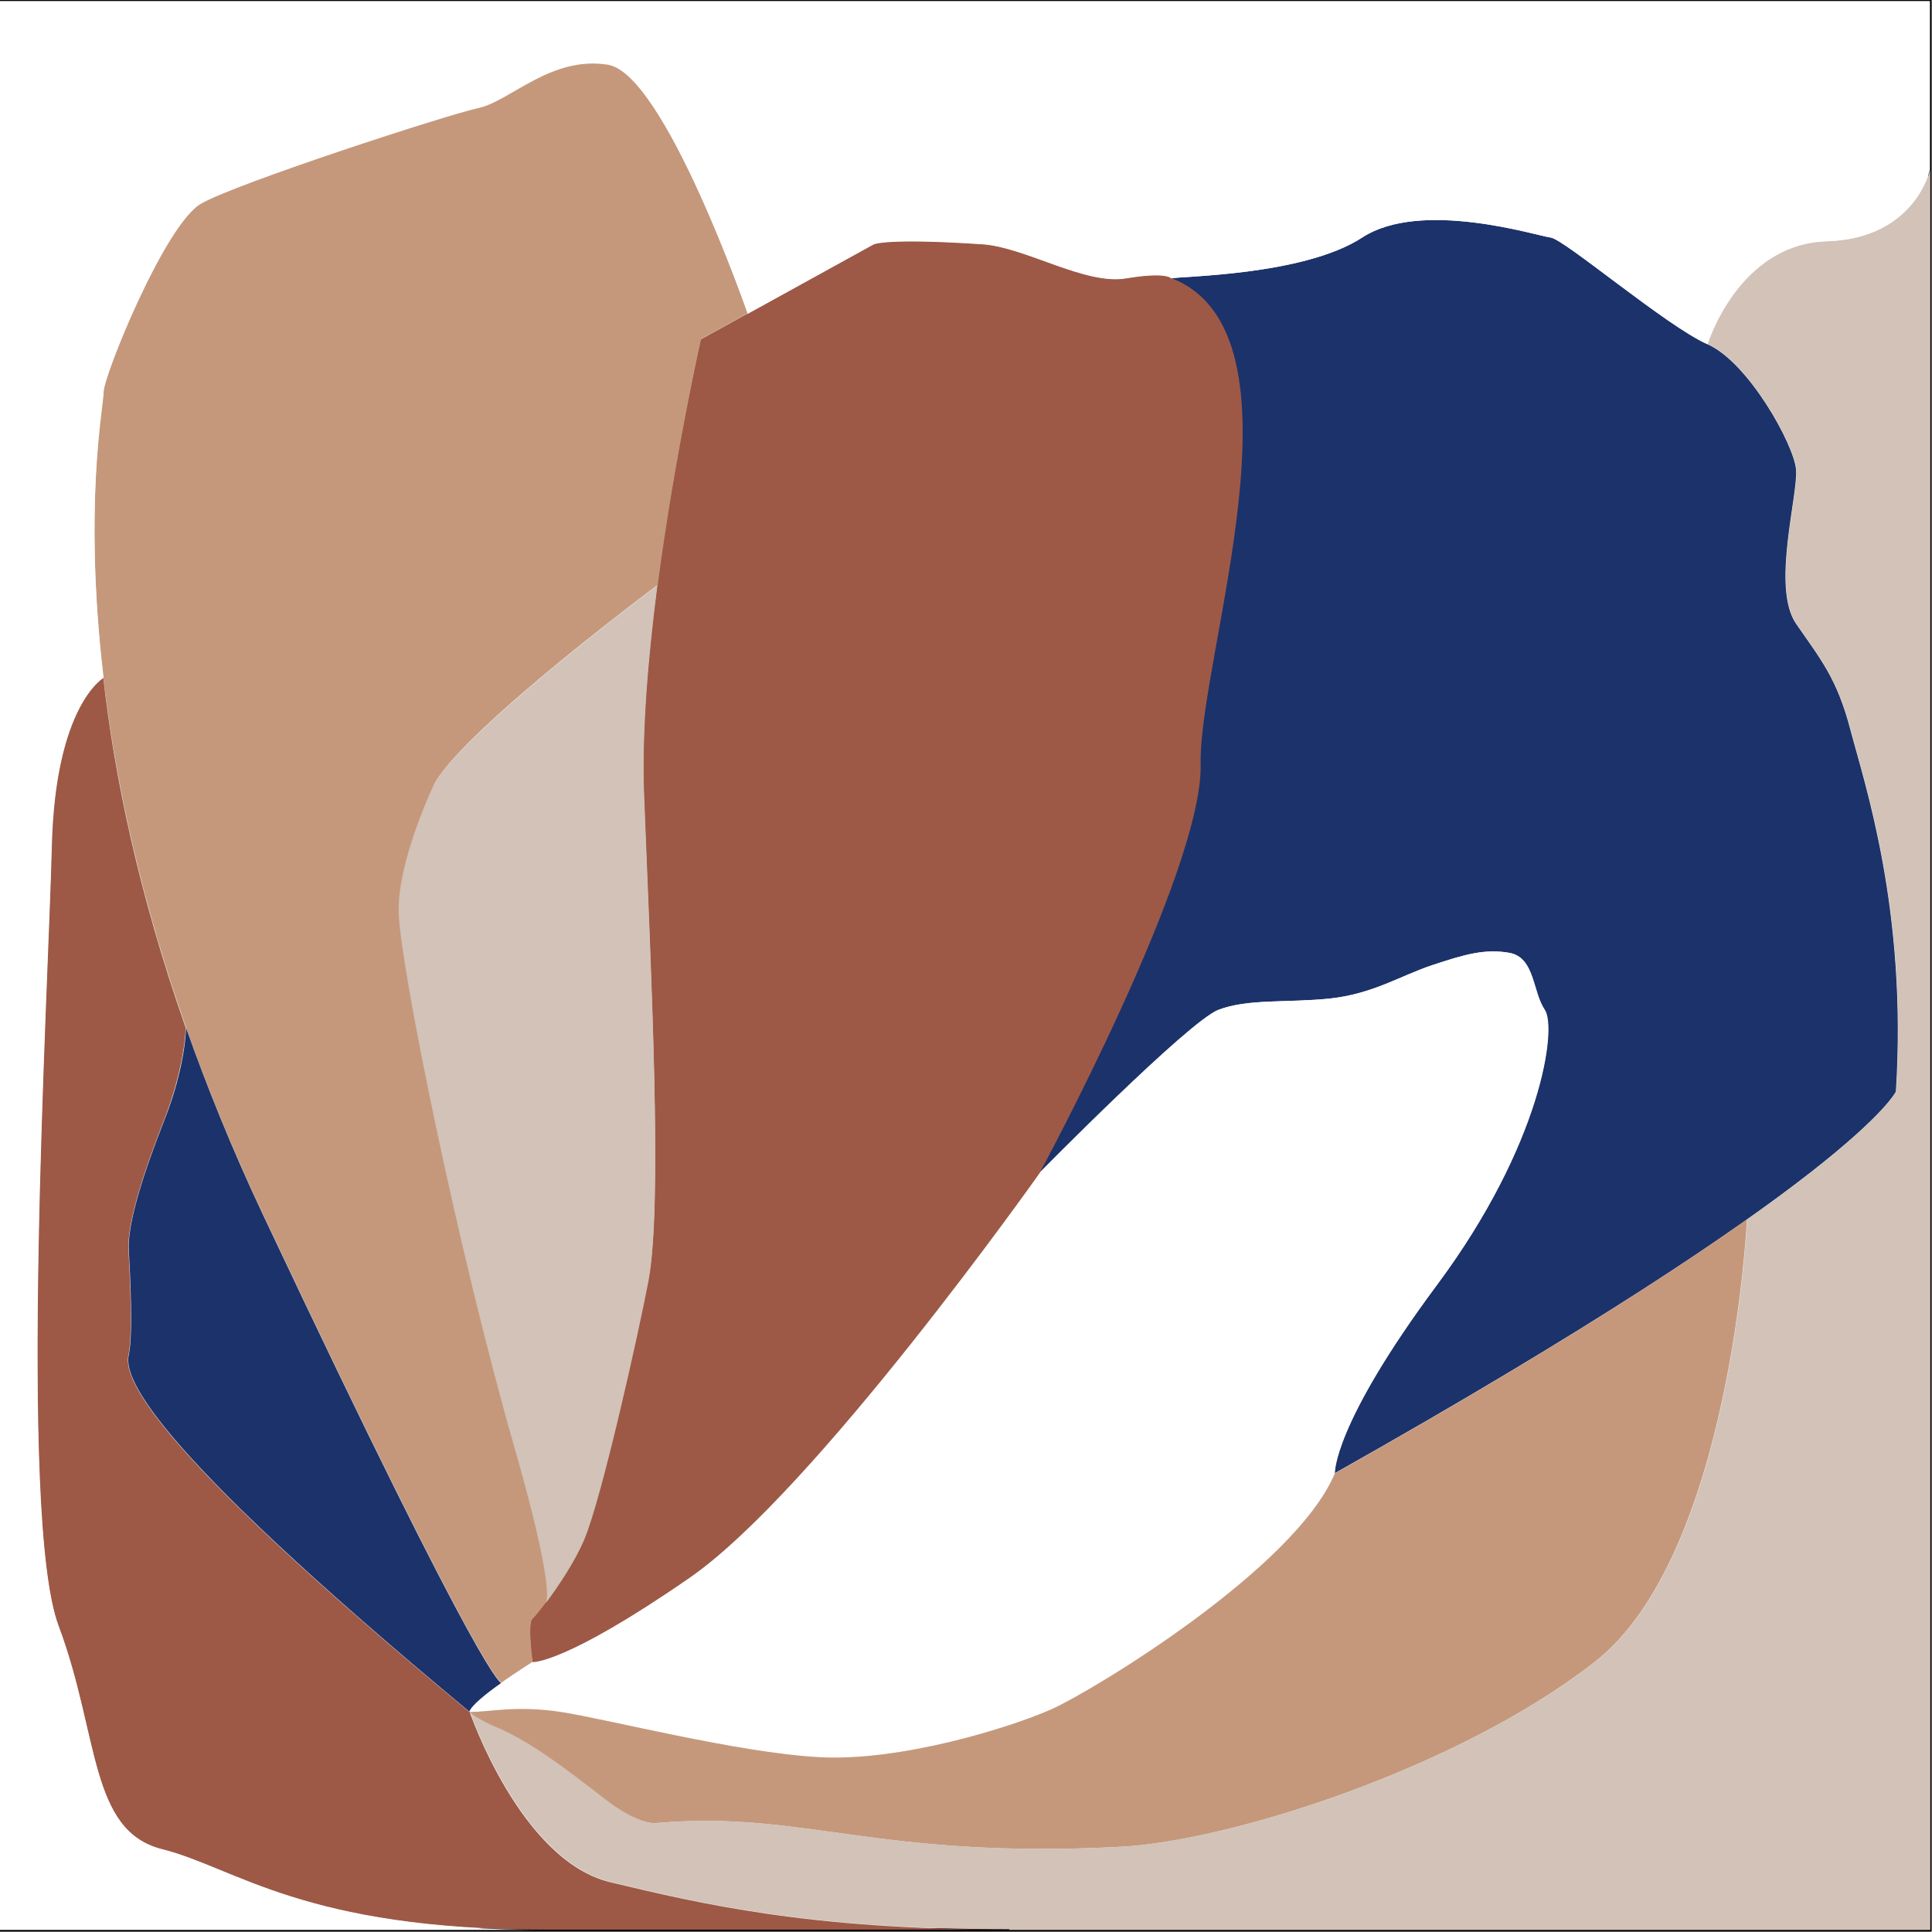
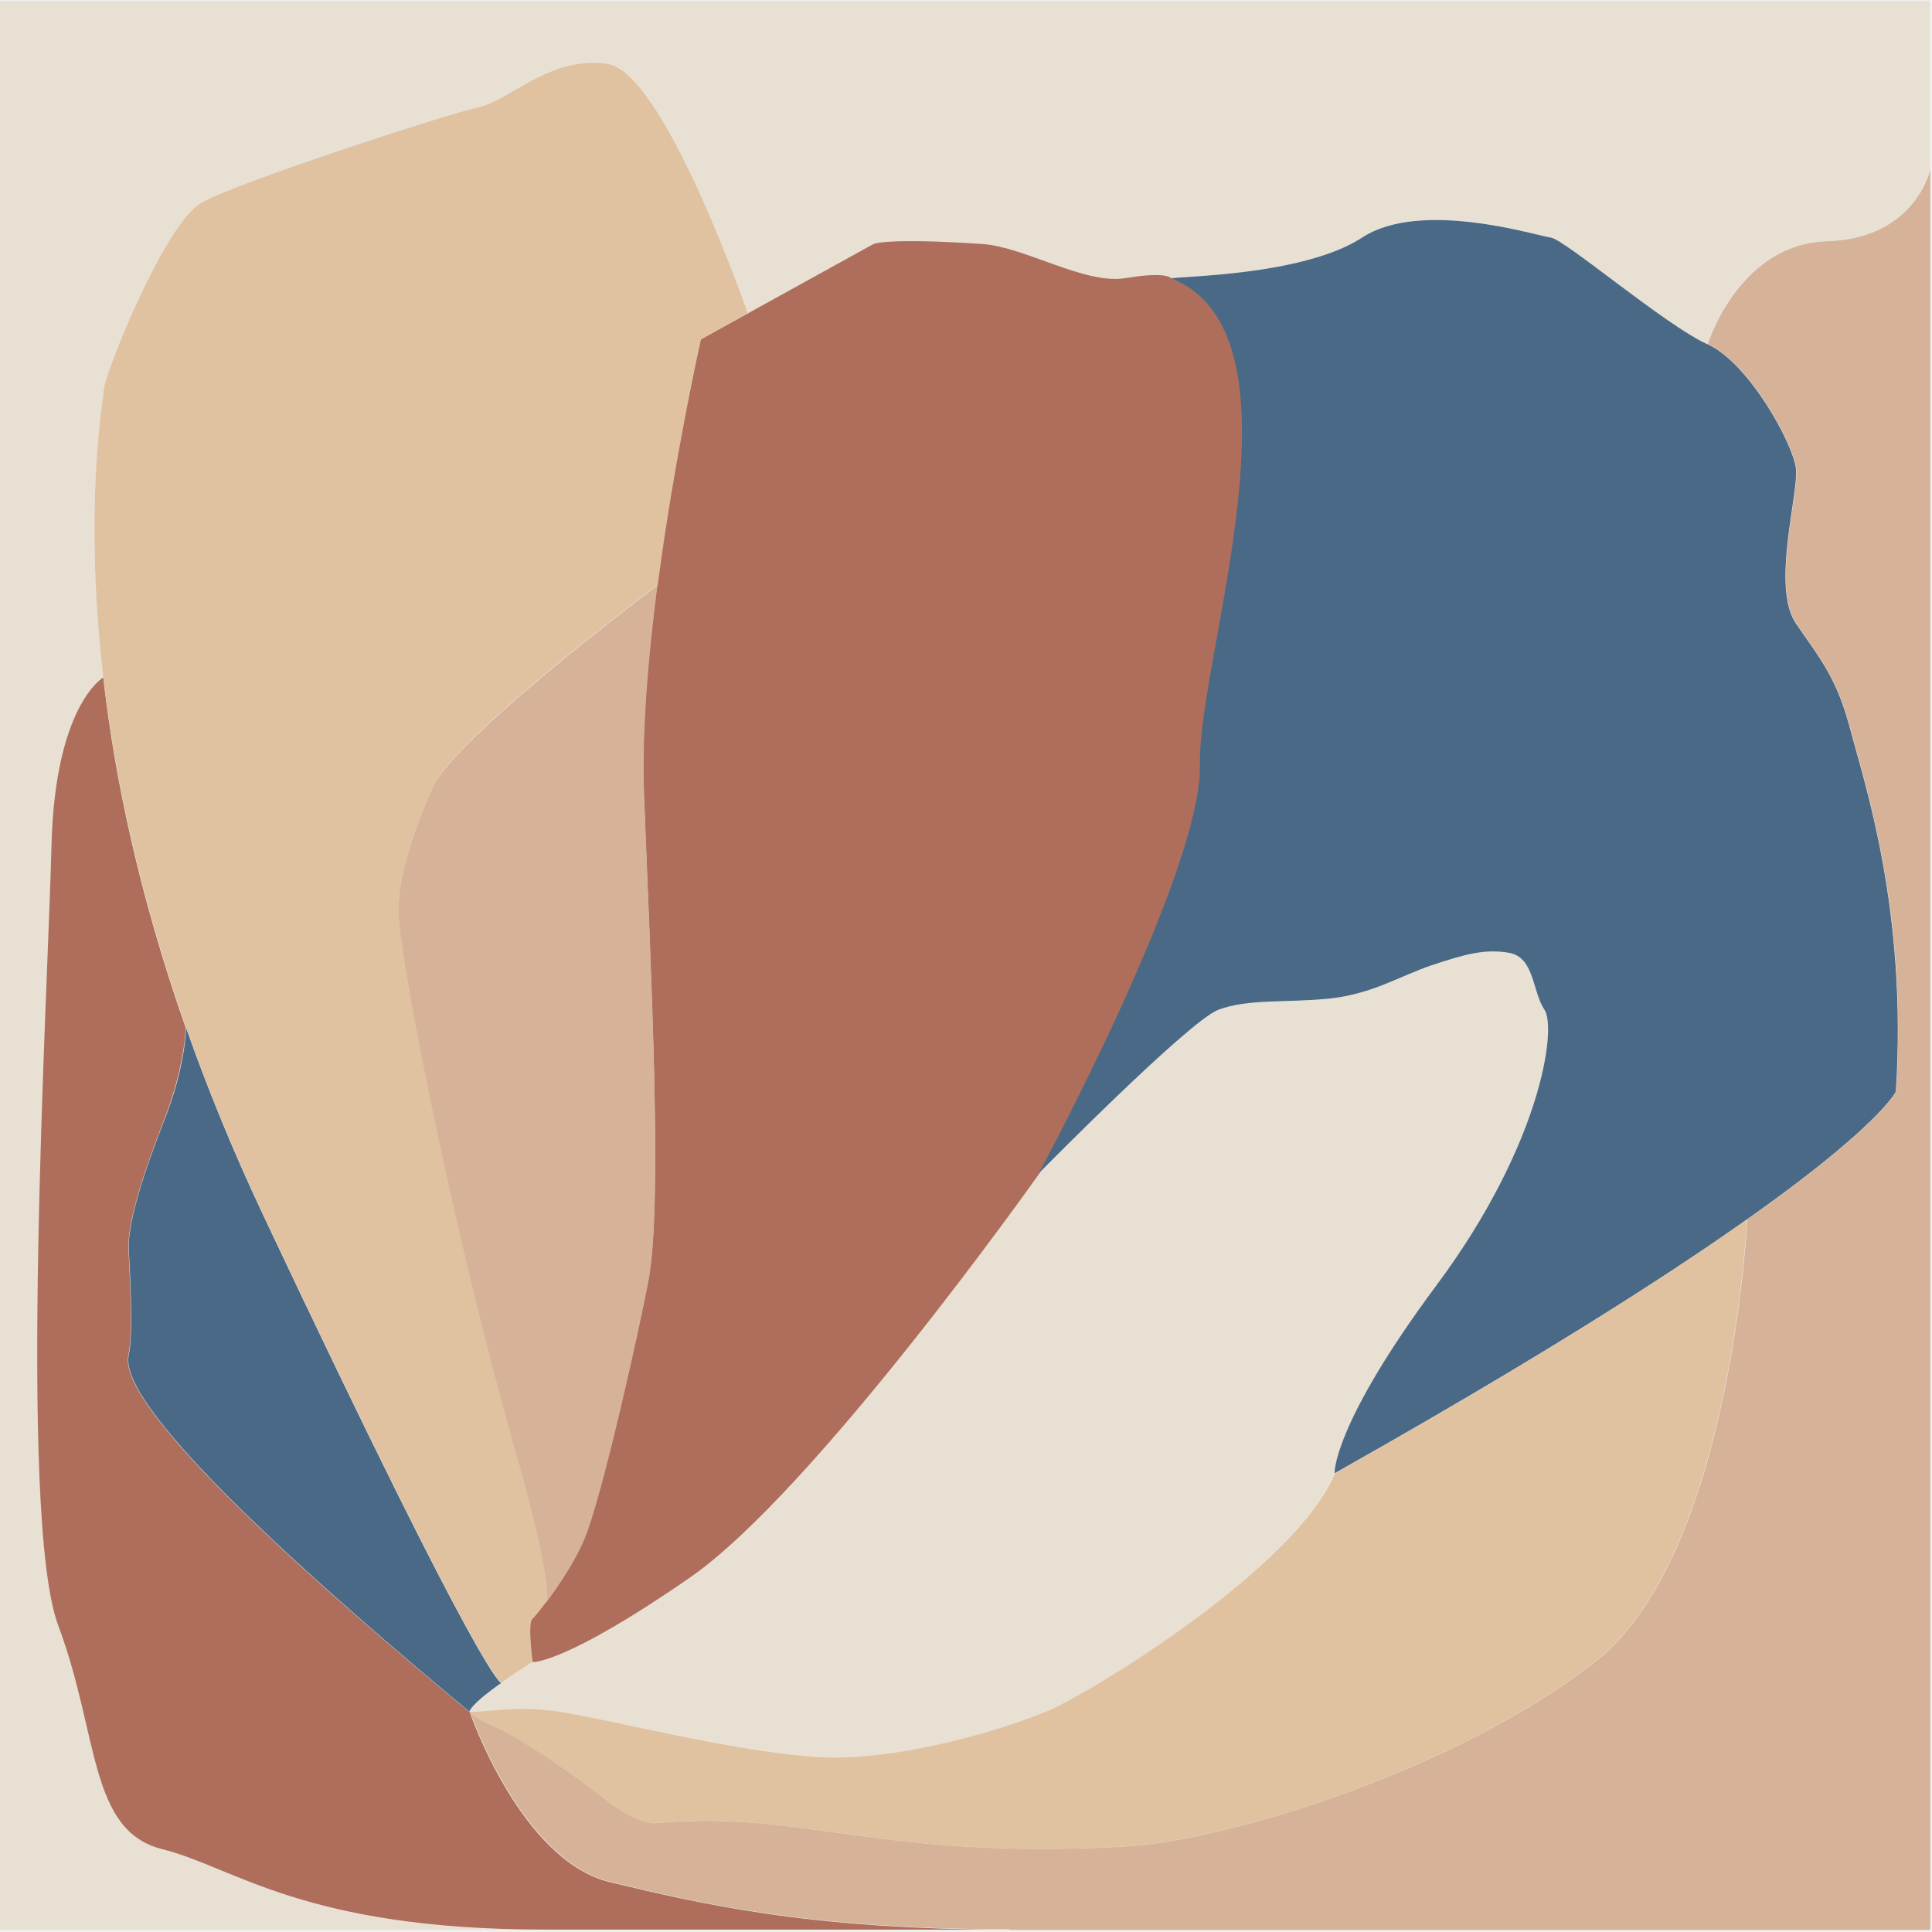
- <svg xmlns="http://www.w3.org/2000/svg" id="Calque_2" version="1.1" viewBox="0 0 566.9 566.9">
-   <defs>
-     <style>
-       .st0 {
-         stroke: #000;
-         stroke-miterlimit: 10;
-       }
- 
-       .st0, .st1 {
-         fill: none;
-       }
- 
-       .st2 {
-         fill: #fff;
-       }
- 
-       .st3 {
-         fill: #c5987c;
-       }
- 
-       .st4 {
-         fill: #1c326a;
-       }
- 
-       .st5 {
-         fill: #d2c2b7;
-       }
- 
-       .st6 {
-         fill: #9d5946;
-       }
-     </style>
-   </defs>
-   <rect class="st0" x="-1" y=".3" width="567.3" height="566" />
-   <path class="st4" d="M343.7,81.7c2-.7,38.7-.7,56-12,17.3-11.3,51.2-.5,55.3,0s34,26,46,31.3,25.3,29.3,26,36.7-7.3,34.7,0,45.3,12,16,16,31.3c4,15.3,16.7,52.7,13.3,106,0,0-12,26-164.7,112,0,0-.7-14,30-55.3,30.7-41.3,35.2-75.3,31.6-80.7-3.6-5.3-2.9-15.3-10.3-16.7-7.3-1.3-13.3.5-22.7,3.6-9.3,3.1-17.3,8.4-30,9.8-12.7,1.3-24,0-32.7,3.3-8.7,3.3-52.7,48-52.7,48,0,0,48-88.7,47.3-120-.7-31.3,33.3-126.7-8.7-142.7Z" />
-   <path class="st2" d="M391.7,432.3s-.7-14,30-55.3c30.7-41.3,35.2-75.3,31.6-80.7-3.6-5.3-2.9-15.3-10.3-16.7-7.3-1.3-13.3.5-22.7,3.6-9.3,3.1-17.3,8.4-30,9.8-12.7,1.3-24,0-32.7,3.3-8.7,3.3-52.7,48-52.7,48,0,0-66,93.3-102.7,118.7-36.7,25.3-46,24.7-46,24.7,0,0-17.3,10.7-18.7,14.7s13.3-2,26.7,0c13.3,2,52,12,76,13.3,24,1.3,56-8.7,68-14,12-5.3,71.7-41.4,83.3-69.3Z" />
-   <path class="st6" d="M156.3,487.7s9.3.7,46-24.7c36.7-25.3,102.7-118.7,102.7-118.7,0,0,48-88.7,47.3-120-.7-31.3,33.3-126.7-8.7-142.7,0,0-1.3-2-13.3,0-12,2-29.4-9.1-42-10-28.3-1.9-32,0-32,0l-50.7,28s-18.7,82-16.7,133.3c2,51.3,5.6,120.5,1.3,142.7-2.8,14.8-13.7,63.4-18.8,75.8-4.1,9.8-13.8,22.4-15.2,23.5-1.6,1.3,0,12.7,0,12.7Z" />
-   <path class="st5" d="M160.3,470.2c3.6-4.8,8.6-12.3,11.2-18.6,5.2-12.4,16-61,18.8-75.8,4.2-22.2.7-91.3-1.3-142.7-.7-18.2,1.2-40.3,3.9-61.3,0,0-55.3,41.3-65.3,57.9,0,0-11.3,23.2-10.7,38.7.7,16.6,17.4,98.9,34,156.7,11.9,41.5,9.3,45.1,9.3,45.1Z" />
-   <path class="st3" d="M147,493.8c4.7-3.3,9.3-6.2,9.3-6.2,0,0-1.6-11.4,0-12.7.5-.4,2-2.2,4-4.9,0,0,2.6-3.6-9.3-45.1-16.6-57.8-33.3-140.1-34-156.7-.6-15.5,10.7-38.7,10.7-38.7,10-16.7,65.3-57.9,65.3-57.9,5-38,12.7-72.1,12.7-72.1l13.7-7.6s-24.4-70.4-41-73.1c-16.7-2.7-28.7,10.7-38,12.7-9.3,2-70.7,22-81.3,28-10.7,6-28.7,50.7-28.7,55.3s-19.5,101,46.7,241.3c66.2,140.4,70,137.5,70,137.5Z" />
-   <path class="st4" d="M137.7,502.3c.6-1.9,5-5.4,9.4-8.5,0,0-3.8,2.9-70-137.5-9-19.1-16.4-37.4-22.5-54.7,0,0-.1,11.4-6.5,27.4-6.3,16-10.7,30.3-10.3,37.7s1.3,25,0,30.8,2.4,23.8,100,104.8" />
-   <path class="st3" d="M137.7,502.3c5.3.2,13.3-2,26.7,0,13.3,2,52,12,76,13.3,24,1.3,56-8.7,68-14,12-5.3,71.7-41.4,83.3-69.3,58.6-33,96.5-57.2,120.9-74.5,0,0-4.6,98.5-44.6,129.8-40,31.3-107.3,52.7-139.3,54.3-71.6,3.7-92.7-10.7-135.7-7,0,0-4.9,1.3-15.6-7-10.7-8.3-24-17.4-33.3-21.7-6.5-3-6.3-4-6.3-4Z" />
-   <path class="st1" d="M169,566.7" />
-   <path class="st5" d="M296,566.3c2,0,270.4,0,270.4,0V49.7s-4.3,20.3-30.3,21.1c-26,.8-35,30.2-35,30.2,12,5.3,25.3,29.3,26,36.7s-7.3,34.7,0,45.3,12,16,16,31.3c4,15.3,16.7,52.7,13.3,106,0,0-4.6,9.9-43.7,37.5,0,0-4.6,98.5-44.6,129.8-40,31.3-107.3,52.7-139.3,54.3-71.6,3.7-92.7-10.7-135.7-7,0,0-4.9,1.3-15.6-7-10.7-8.3-22.4-17.5-33.3-21.7-6.4-3.1-6.3-4-6.3-4,0,0,15,43.7,41.3,50,26.3,6.3,58.2,13.9,117,13.9Z" />
-   <path class="st6" d="M137.7,502.3c-97.7-81-101.3-99-100-104.8s.4-23.5,0-30.8,4-21.7,10.3-37.7c6.3-16,6.5-27.4,6.5-27.4-13.9-39.6-21-74.3-24.2-102.8,0,0-14.2,8-15.2,49.6s-10,196.6,2,228.6,8.9,60.2,30.5,65.6c21.5,5.4,41.5,23.6,112.5,23.6,71,0,136,0,136,0-58.7,0-90.6-7.6-117-13.9s-41.3-50-41.3-50" />
-   <path class="st2" d="M566.3,49.7s-4.3,20.3-30.3,21.1c-26,.8-35,30.2-35,30.2-12-5.3-42-30.8-46-31.3s-38-11.3-55.3,0c-17.3,11.3-54,11.3-56,12,0,0-1.3-2-13.3,0-12,2-29.4-9.1-42-10-28.3-1.9-32,0-32,0l-37,20.4s-24.4-70.4-41-73.1c-16.7-2.7-28.7,10.7-38,12.7-9.3,2-70.7,22-81.3,28-10.7,6-28.7,50.7-28.7,55.3s-6,33.2,0,83.9c0,0-14.2,8-15.2,49.6s-10,196.6,2,228.6,8.9,60.2,30.5,65.6c21.5,5.4,41.5,23.6,112.5,23.6H-1s0-566,0-566h567.3s0,49.5,0,49.5Z" />
+ <svg xmlns="http://www.w3.org/2000/svg" viewBox="0 0 566.9 566.9">
+   <g id="zone-1" data-color-id="WT000">
+     <path class="st2" d="M391.7,432.3s-.7-14,30-55.3c30.7-41.3,35.2-75.3,31.6-80.7-3.6-5.3-2.9-15.3-10.3-16.7-7.3-1.3-13.3.5-22.7,3.6-9.3,3.1-17.3,8.4-30,9.8-12.7,1.3-24,0-32.7,3.3-8.7,3.3-52.7,48-52.7,48,0,0-66,93.3-102.7,118.7-36.7,25.3-46,24.7-46,24.7,0,0-17.3,10.7-18.7,14.7s13.3-2,26.7,0c13.3,2,52,12,76,13.3,24,1.3,56-8.7,68-14,12-5.3,71.7-41.4,83.3-69.3Z" fill="#e9e0d4" />
+     <path class="st2" d="M566.3,49.7s-4.3,20.3-30.3,21.1c-26,.8-35,30.2-35,30.2-12-5.3-42-30.8-46-31.3s-38-11.3-55.3,0c-17.3,11.3-54,11.3-56,12,0,0-1.3-2-13.3,0-12,2-29.4-9.1-42-10-28.3-1.9-32,0-32,0l-37,20.4s-24.4-70.4-41-73.1c-16.7-2.7-28.7,10.7-38,12.7-9.3,2-70.7,22-81.3,28-10.7,6-28.7,50.7-28.7,55.3s-6,33.2,0,83.9c0,0-14.2,8-15.2,49.6s-10,196.6,2,228.6,8.9,60.2,30.5,65.6c21.5,5.4,41.5,23.6,112.5,23.6H-1s0-566,0-566h567.3s0,49.5,0,49.5Z" fill="#e9e0d4" />
+   </g>
+   <g id="zone-2" data-color-id="BW002">
+     <path class="st6" d="M156.3,487.7s9.3.7,46-24.7c36.7-25.3,102.7-118.7,102.7-118.7,0,0,48-88.7,47.3-120-.7-31.3,33.3-126.7-8.7-142.7,0,0-1.3-2-13.3,0-12,2-29.4-9.1-42-10-28.3-1.9-32,0-32,0l-50.7,28s-18.7,82-16.7,133.3c2,51.3,5.6,120.5,1.3,142.7-2.8,14.8-13.7,63.4-18.8,75.8-4.1,9.8-13.8,22.4-15.2,23.5-1.6,1.3,0,12.7,0,12.7Z" fill="#ae6e5b" />
+     <path class="st6" d="M137.7,502.3c-97.7-81-101.3-99-100-104.8s.4-23.5,0-30.8,4-21.7,10.3-37.7c6.3-16,6.5-27.4,6.5-27.4-13.9-39.6-21-74.3-24.2-102.8,0,0-14.2,8-15.2,49.6s-10,196.6,2,228.6,8.9,60.2,30.5,65.6c21.5,5.4,41.5,23.6,112.5,23.6,71,0,136,0,136,0-58.7,0-90.6-7.6-117-13.9s-41.3-50-41.3-50" fill="#ae6e5b" />
+   </g>
+   <g id="zone-3" data-color-id="BL017">
+     <path class="st4" d="M343.7,81.7c2-.7,38.7-.7,56-12,17.3-11.3,51.2-.5,55.3,0s34,26,46,31.3,25.3,29.3,26,36.7-7.3,34.7,0,45.3,12,16,16,31.3c4,15.3,16.7,52.7,13.3,106,0,0-12,26-164.7,112,0,0-.7-14,30-55.3,30.7-41.3,35.2-75.3,31.6-80.7-3.6-5.3-2.9-15.3-10.3-16.7-7.3-1.3-13.3.5-22.7,3.6-9.3,3.1-17.3,8.4-30,9.8-12.7,1.3-24,0-32.7,3.3-8.7,3.3-52.7,48-52.7,48,0,0,48-88.7,47.3-120-.7-31.3,33.3-126.7-8.7-142.7Z" fill="#496986" />
+     <path class="st4" d="M137.7,502.3c.6-1.9,5-5.4,9.4-8.5,0,0-3.8,2.9-70-137.5-9-19.1-16.4-37.4-22.5-54.7,0,0-.1,11.4-6.5,27.4-6.3,16-10.7,30.3-10.3,37.7s1.3,25,0,30.8,2.4,23.8,100,104.8" fill="#496986" />
+   </g>
+   <g id="zone-4" data-color-id="WT001">
+     <path class="st5" d="M160.3,470.2c3.6-4.8,8.6-12.3,11.2-18.6,5.2-12.4,16-61,18.8-75.8,4.2-22.2.7-91.3-1.3-142.7-.7-18.2,1.2-40.3,3.9-61.3,0,0-55.3,41.3-65.3,57.9,0,0-11.3,23.2-10.7,38.7.7,16.6,17.4,98.9,34,156.7,11.9,41.5,9.3,45.1,9.3,45.1Z" fill="#d6b299" />
+     <path class="st5" d="M296,566.3c2,0,270.4,0,270.4,0V49.7s-4.3,20.3-30.3,21.1c-26,.8-35,30.2-35,30.2,12,5.3,25.3,29.3,26,36.7s-7.3,34.7,0,45.3,12,16,16,31.3c4,15.3,16.7,52.7,13.3,106,0,0-4.6,9.9-43.7,37.5,0,0-4.6,98.5-44.6,129.8-40,31.3-107.3,52.7-139.3,54.3-71.6,3.7-92.7-10.7-135.7-7,0,0-4.9,1.3-15.6-7-10.7-8.3-22.4-17.5-33.3-21.7-6.4-3.1-6.3-4-6.3-4,0,0,15,43.7,41.3,50,26.3,6.3,58.2,13.9,117,13.9Z" fill="#d6b299" />
+   </g>
+   <g id="zone-5" data-color-id="OR008">
+     <path class="st3" d="M147,493.8c4.7-3.3,9.3-6.2,9.3-6.2,0,0-1.6-11.4,0-12.7.5-.4,2-2.2,4-4.9,0,0,2.6-3.6-9.3-45.1-16.6-57.8-33.3-140.1-34-156.7-.6-15.5,10.7-38.7,10.7-38.7,10-16.7,65.3-57.9,65.3-57.9,5-38,12.7-72.1,12.7-72.1l13.7-7.6s-24.4-70.4-41-73.1c-16.7-2.7-28.7,10.7-38,12.7-9.3,2-70.7,22-81.3,28-10.7,6-28.7,50.7-28.7,55.3s-19.5,101,46.7,241.3c66.2,140.4,70,137.5,70,137.5Z" fill="#e0c1a0" />
+     <path class="st3" d="M137.7,502.3c5.3.2,13.3-2,26.7,0,13.3,2,52,12,76,13.3,24,1.3,56-8.7,68-14,12-5.3,71.7-41.4,83.3-69.3,58.6-33,96.5-57.2,120.9-74.5,0,0-4.6,98.5-44.6,129.8-40,31.3-107.3,52.7-139.3,54.3-71.6,3.7-92.7-10.7-135.7-7,0,0-4.9,1.3-15.6-7-10.7-8.3-24-17.4-33.3-21.7-6.5-3-6.3-4-6.3-4Z" fill="#e0c1a0" />
+   </g>
</svg>
